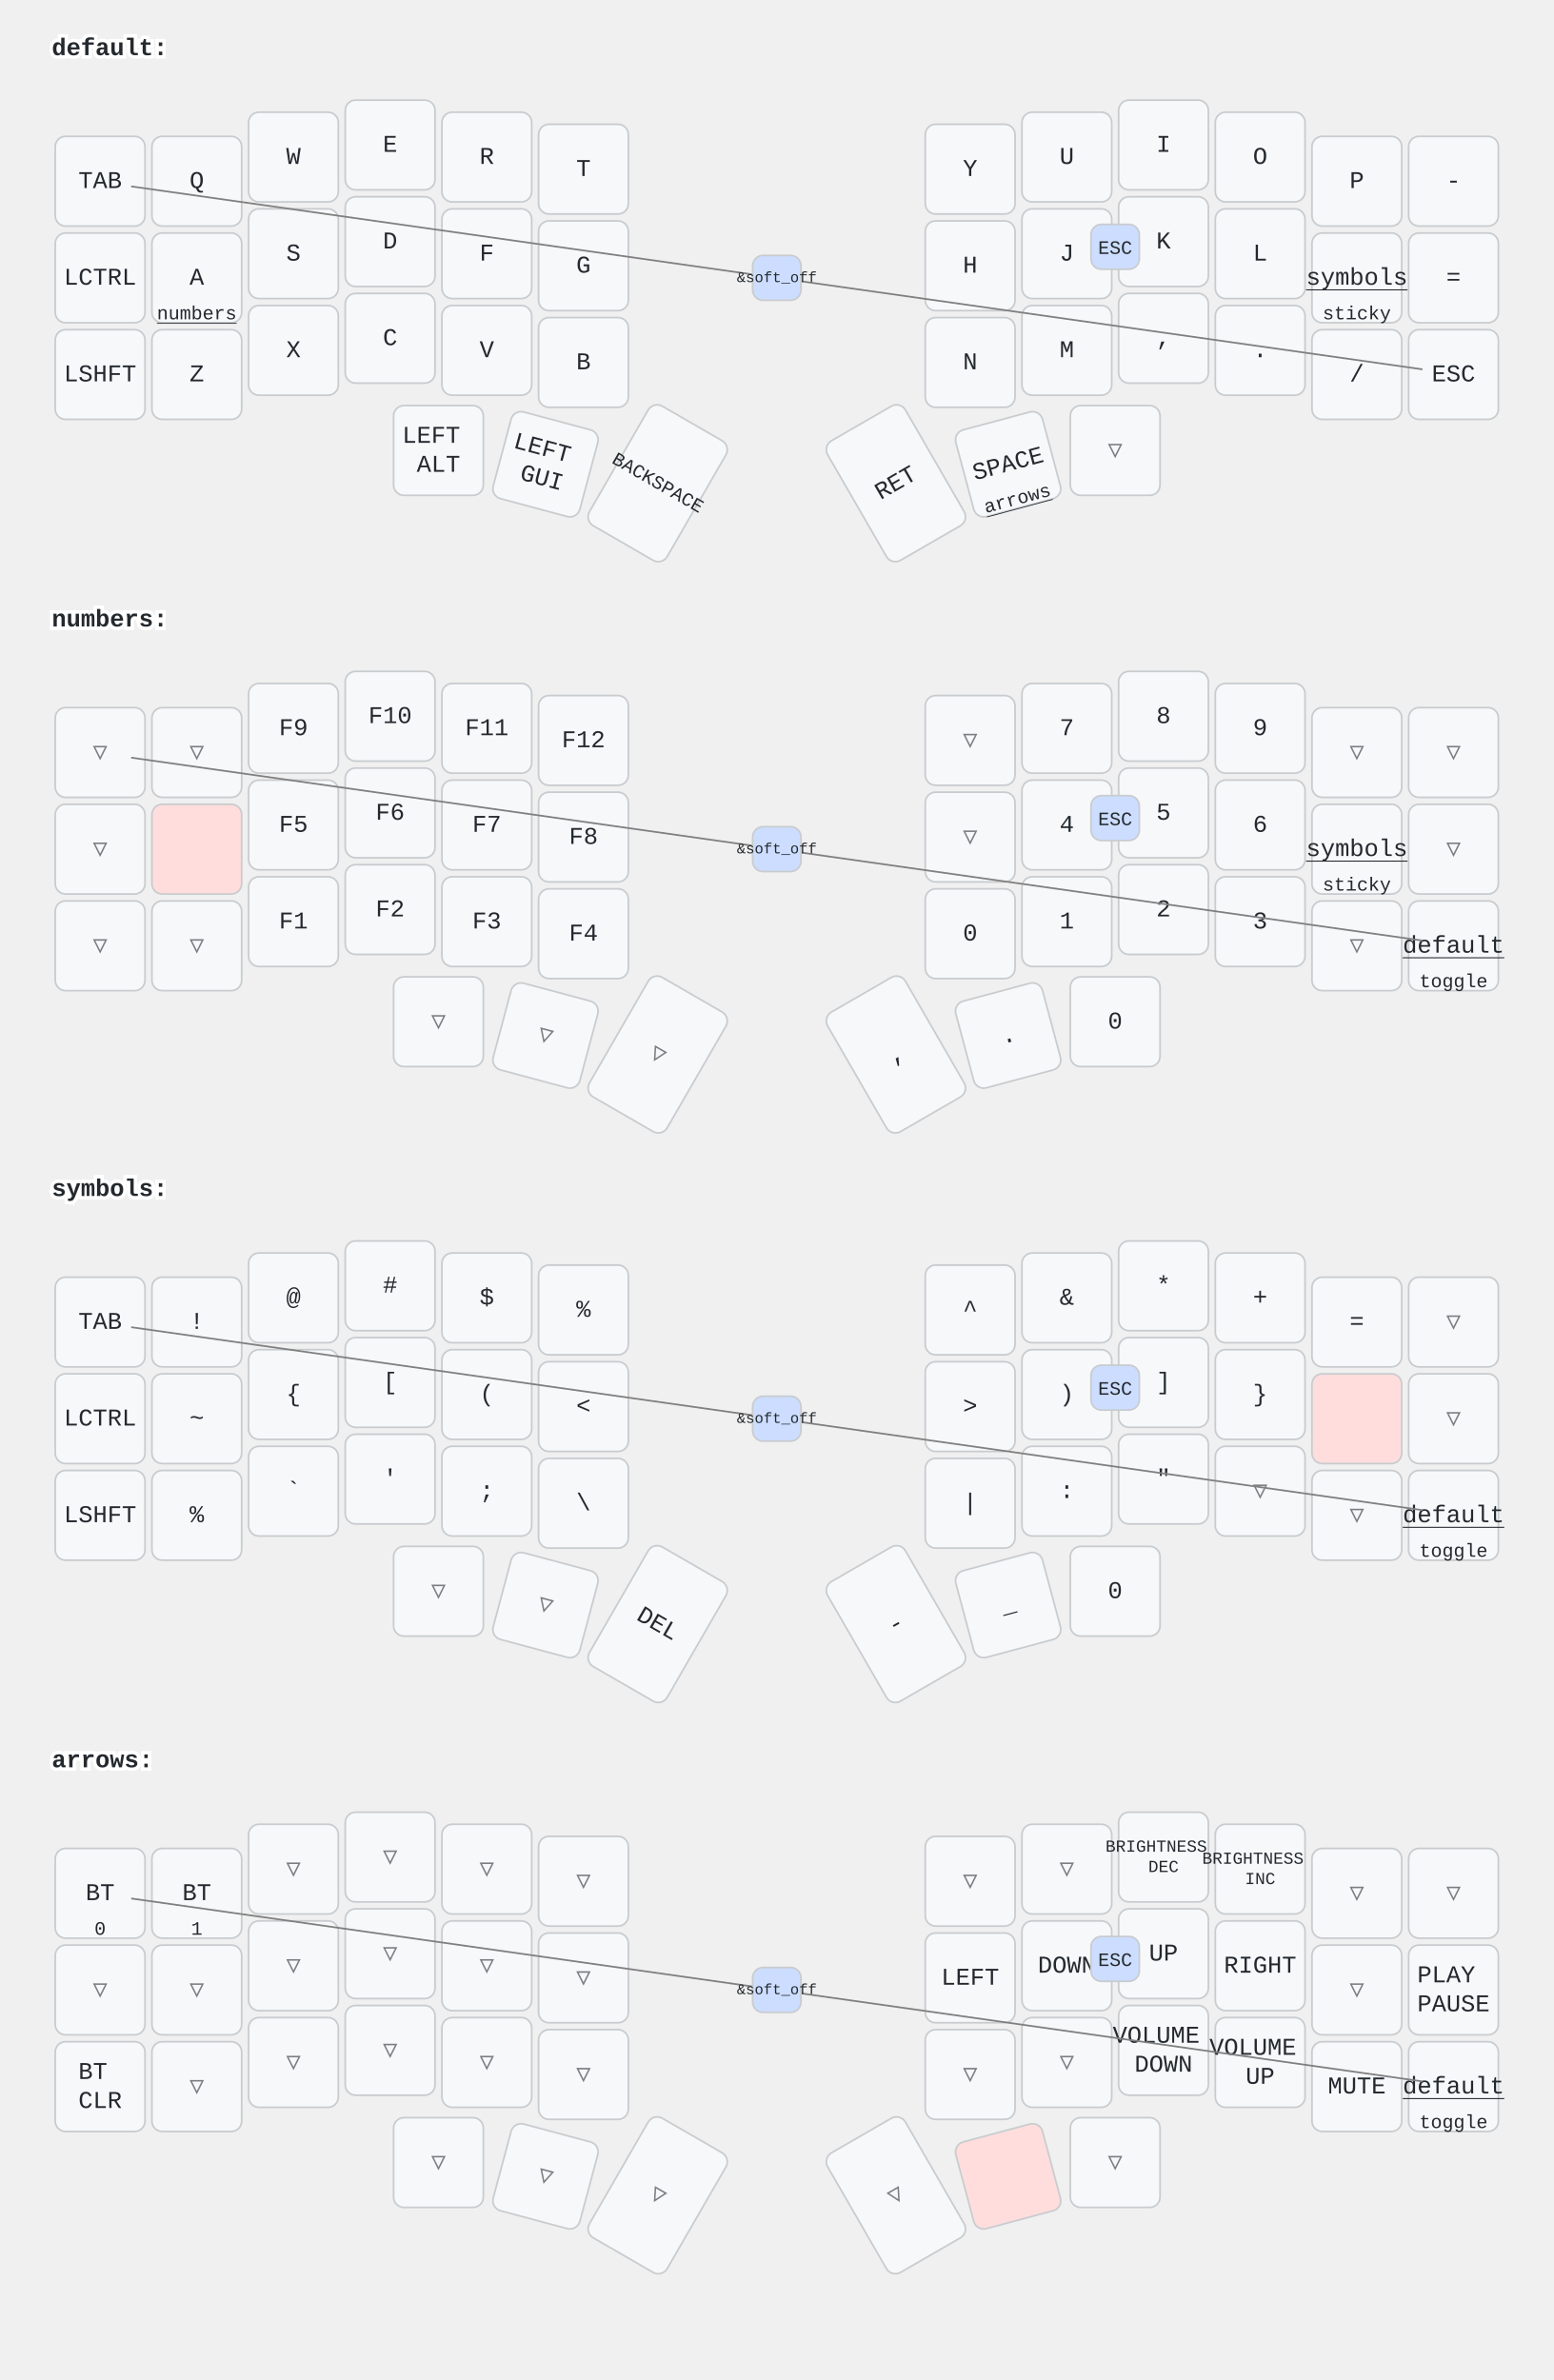
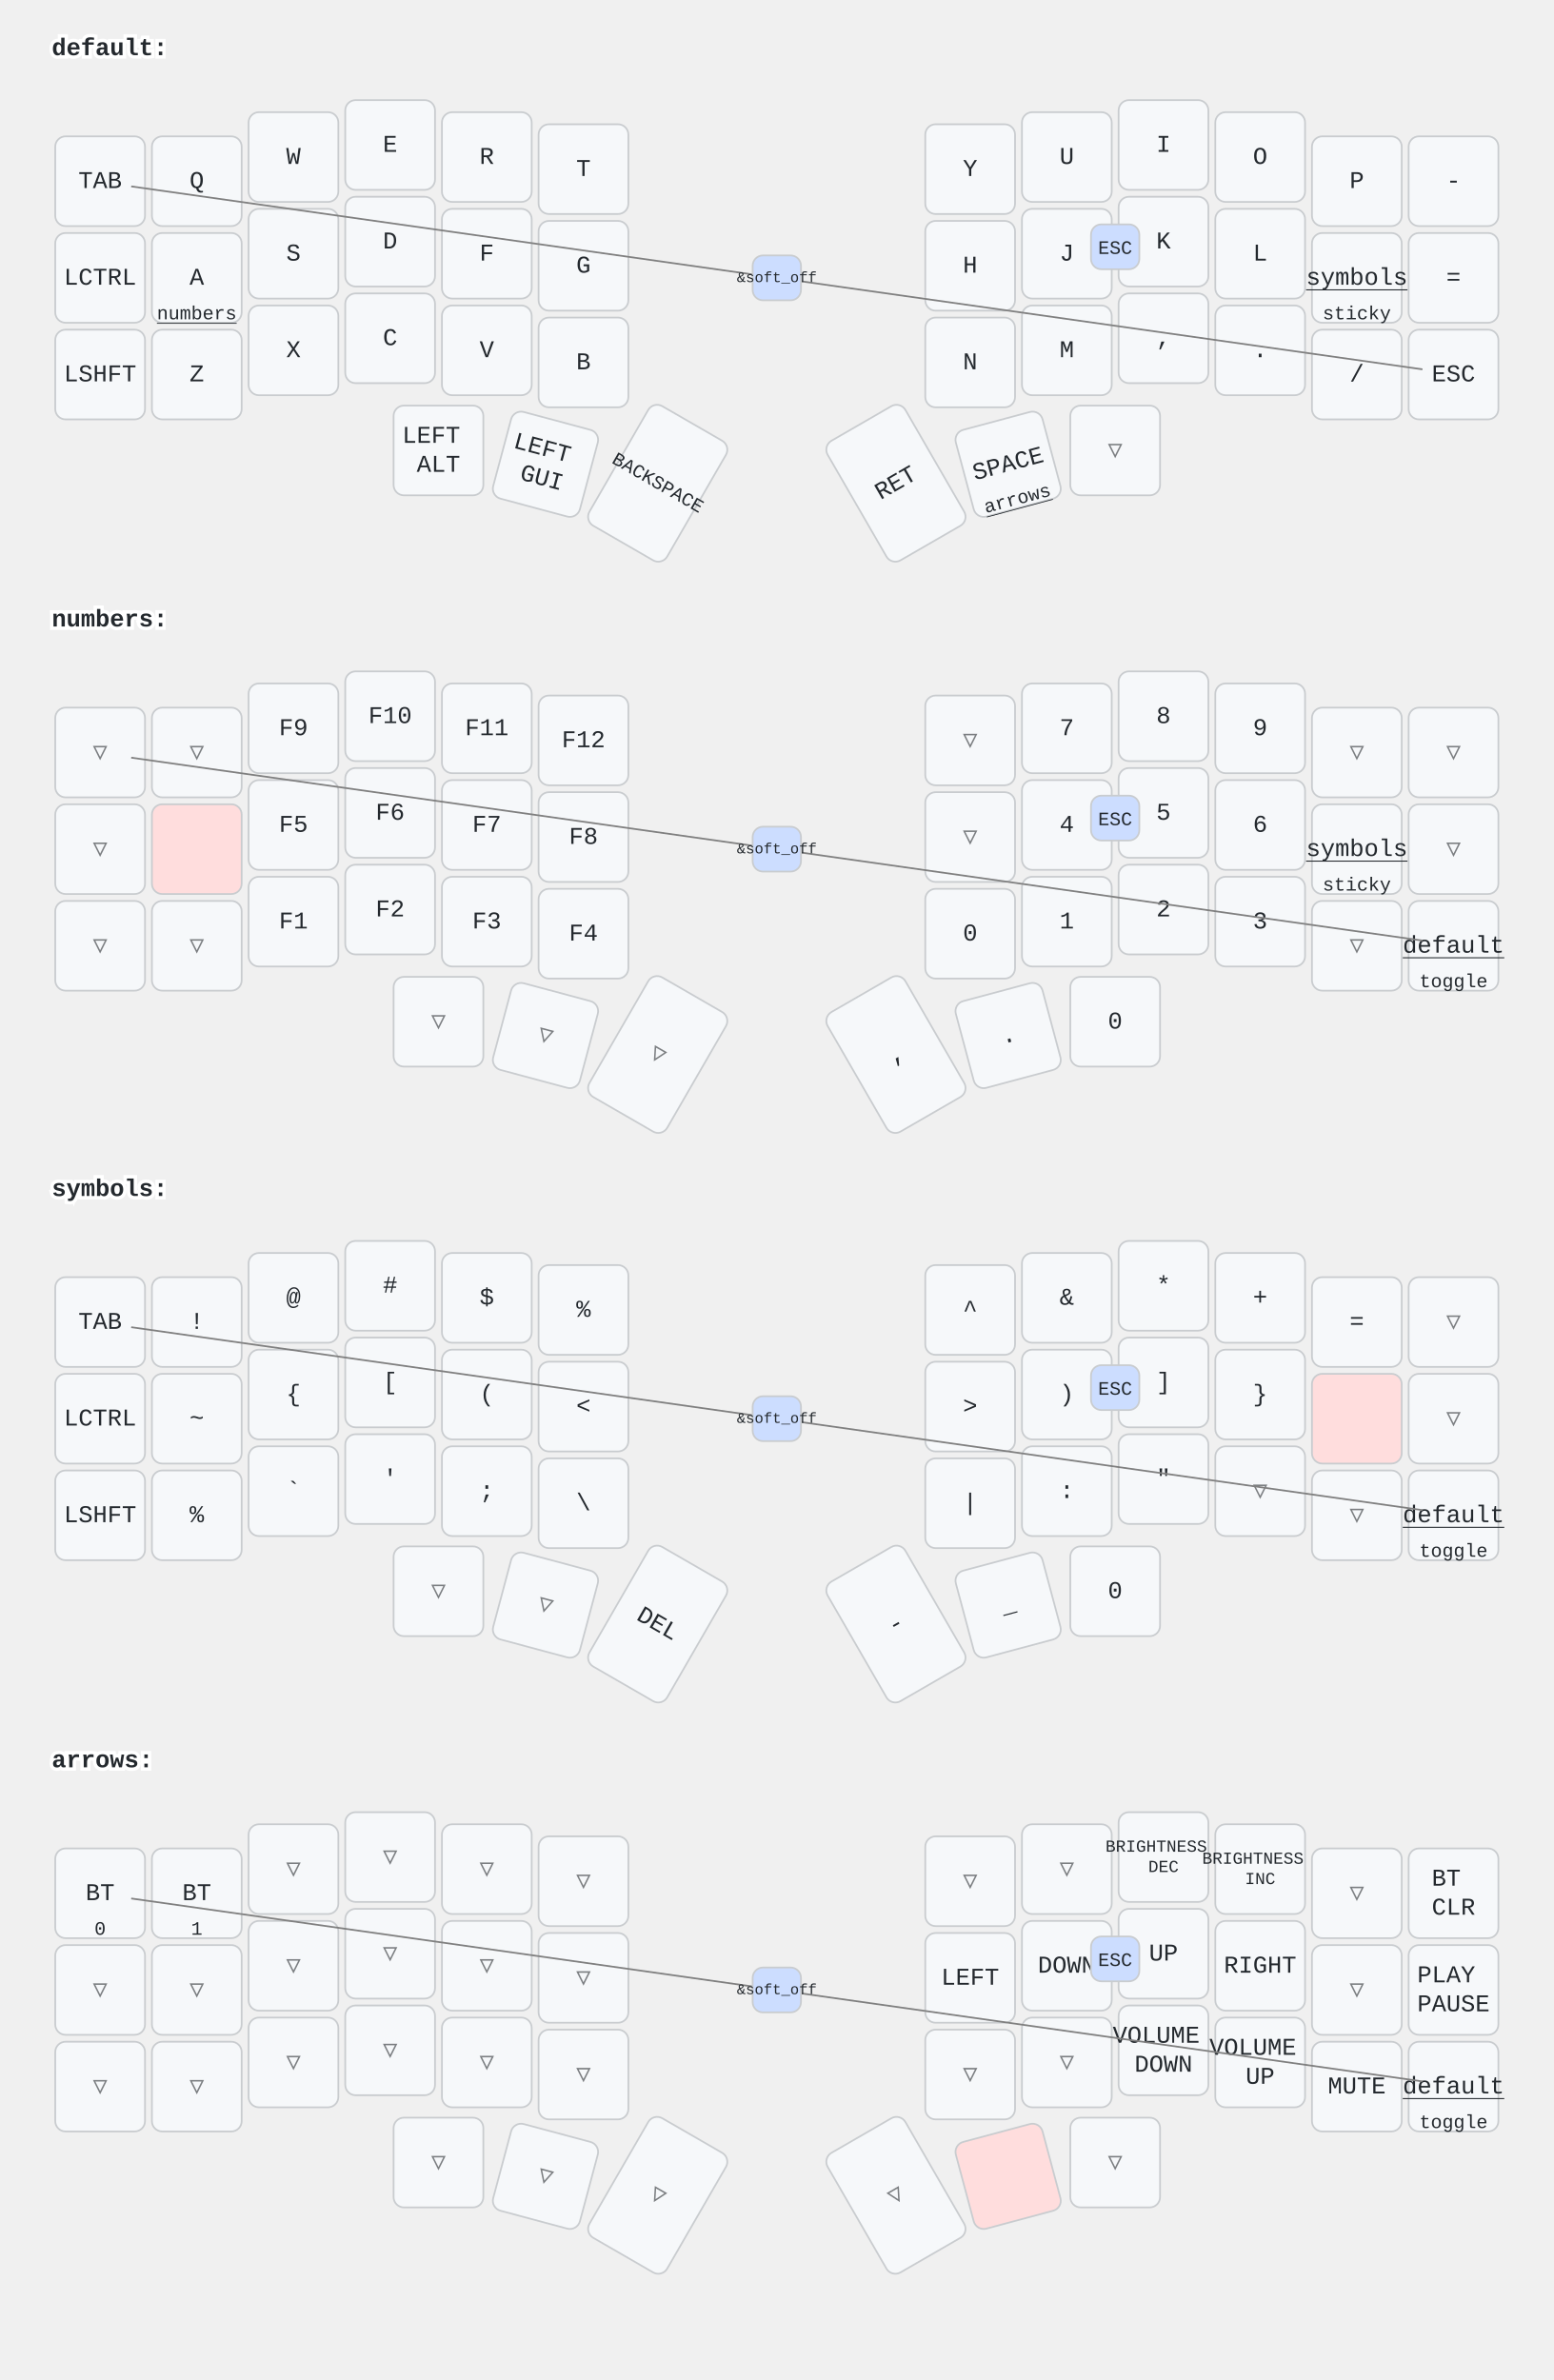
<svg xmlns="http://www.w3.org/2000/svg" width="900" height="1379" viewBox="0 0 900 1379" class="keymap">
  <style>/* inherit to force styles through use tags */
svg path {
    fill: inherit;
}

/* font and background color specifications */
svg.keymap {
    font-family: SFMono-Regular,Consolas,Liberation Mono,Menlo,monospace;
    font-size: 14px;
    font-kerning: normal;
    text-rendering: optimizeLegibility;
    fill: #24292e;
}

/* default key styling */
rect.key {
    fill: #f6f8fa;
}

rect.key, rect.combo {
    stroke: #c9cccf;
    stroke-width: 1;
}

/* default key side styling, only used is draw_key_sides is set */
rect.side {
    filter: brightness(90%);
}

/* color accent for combo boxes */
rect.combo, rect.combo-separate {
    fill: #cdf;
}

/* color accent for held keys */
rect.held, rect.combo.held {
    fill: #fdd;
}

/* color accent for ghost (optional) keys */
rect.ghost, rect.combo.ghost {
    stroke-dasharray: 4, 4;
    stroke-width: 2;
}

text {
    text-anchor: middle;
    dominant-baseline: middle;
}

/* styling for layer labels */
text.label {
    font-weight: bold;
    text-anchor: start;
    stroke: white;
    stroke-width: 4;
    paint-order: stroke;
}

/* styling for optional footer */
text.footer {
    text-anchor: end;
    dominant-baseline: auto;
    stroke: white;
    stroke-width: 4;
    paint-order: stroke;
}

/* styling for combo tap, and key non-tap label text */
text.combo, text.hold, text.shifted, text.left, text.right {
    font-size: 11px;
}

text.hold {
    text-anchor: middle;
    dominant-baseline: auto;
}

text.shifted {
    text-anchor: middle;
    dominant-baseline: hanging;
}

text.left {
    text-anchor: start;
}

text.right {
    text-anchor: end;
}

text.layer-activator {
    text-decoration: underline;
}

/* styling for hold/shifted label text in combo box */
text.combo.hold, text.combo.shifted, text.combo.left, text.combo.right {
    font-size: 8px;
}

/* lighter symbol for transparent keys */
text.trans {
    fill: #7b7e81;
}

/* styling for combo dendrons */
path.combo {
    stroke-width: 1;
    stroke: gray;
    fill: none;
}

/* Start Tabler Icons Cleanup */
/* cannot use height/width with glyphs */
.icon-tabler &gt; path {
    fill: inherit;
    stroke: inherit;
    stroke-width: 2;
}
/* hide tabler's default box */
.icon-tabler &gt; path[stroke="none"][fill="none"] {
    visibility: hidden;
}
/* End Tabler Icons Cleanup */
</style>
  <g transform="translate(30, 0)" class="layer-default">
    <text x="0" y="28" class="label" id="default">default:</text>
    <g transform="translate(0, 56)">
      <g transform="translate(28, 49)" class="key keypos-0">
        <rect rx="6" ry="6" x="-26" y="-26" width="52" height="52" class="key" />
        <text x="0" y="0" class="key tap">TAB</text>
      </g>
      <g transform="translate(84, 49)" class="key keypos-1">
        <rect rx="6" ry="6" x="-26" y="-26" width="52" height="52" class="key" />
        <text x="0" y="0" class="key tap">Q</text>
      </g>
      <g transform="translate(140, 35)" class="key keypos-2">
        <rect rx="6" ry="6" x="-26" y="-26" width="52" height="52" class="key" />
        <text x="0" y="0" class="key tap">W</text>
      </g>
      <g transform="translate(196, 28)" class="key keypos-3">
        <rect rx="6" ry="6" x="-26" y="-26" width="52" height="52" class="key" />
        <text x="0" y="0" class="key tap">E</text>
      </g>
      <g transform="translate(252, 35)" class="key keypos-4">
        <rect rx="6" ry="6" x="-26" y="-26" width="52" height="52" class="key" />
        <text x="0" y="0" class="key tap">R</text>
      </g>
      <g transform="translate(308, 42)" class="key keypos-5">
        <rect rx="6" ry="6" x="-26" y="-26" width="52" height="52" class="key" />
        <text x="0" y="0" class="key tap">T</text>
      </g>
      <g transform="translate(532, 42)" class="key keypos-6">
        <rect rx="6" ry="6" x="-26" y="-26" width="52" height="52" class="key" />
        <text x="0" y="0" class="key tap">Y</text>
      </g>
      <g transform="translate(588, 35)" class="key keypos-7">
        <rect rx="6" ry="6" x="-26" y="-26" width="52" height="52" class="key" />
        <text x="0" y="0" class="key tap">U</text>
      </g>
      <g transform="translate(644, 28)" class="key keypos-8">
        <rect rx="6" ry="6" x="-26" y="-26" width="52" height="52" class="key" />
        <text x="0" y="0" class="key tap">I</text>
      </g>
      <g transform="translate(700, 35)" class="key keypos-9">
        <rect rx="6" ry="6" x="-26" y="-26" width="52" height="52" class="key" />
        <text x="0" y="0" class="key tap">O</text>
      </g>
      <g transform="translate(756, 49)" class="key keypos-10">
        <rect rx="6" ry="6" x="-26" y="-26" width="52" height="52" class="key" />
        <text x="0" y="0" class="key tap">P</text>
      </g>
      <g transform="translate(812, 49)" class="key keypos-11">
        <rect rx="6" ry="6" x="-26" y="-26" width="52" height="52" class="key" />
        <text x="0" y="0" class="key tap">-</text>
      </g>
      <g transform="translate(28, 105)" class="key keypos-12">
        <rect rx="6" ry="6" x="-26" y="-26" width="52" height="52" class="key" />
        <text x="0" y="0" class="key tap">LCTRL</text>
      </g>
      <g transform="translate(84, 105)" class="key keypos-13">
        <rect rx="6" ry="6" x="-26" y="-26" width="52" height="52" class="key" />
        <text x="0" y="0" class="key tap">A</text>
        <a href="#numbers">
          <text x="0" y="24" class="key hold layer-activator">numbers</text>
        </a>
      </g>
      <g transform="translate(140, 91)" class="key keypos-14">
        <rect rx="6" ry="6" x="-26" y="-26" width="52" height="52" class="key" />
        <text x="0" y="0" class="key tap">S</text>
      </g>
      <g transform="translate(196, 84)" class="key keypos-15">
        <rect rx="6" ry="6" x="-26" y="-26" width="52" height="52" class="key" />
        <text x="0" y="0" class="key tap">D</text>
      </g>
      <g transform="translate(252, 91)" class="key keypos-16">
        <rect rx="6" ry="6" x="-26" y="-26" width="52" height="52" class="key" />
        <text x="0" y="0" class="key tap">F</text>
      </g>
      <g transform="translate(308, 98)" class="key keypos-17">
        <rect rx="6" ry="6" x="-26" y="-26" width="52" height="52" class="key" />
        <text x="0" y="0" class="key tap">G</text>
      </g>
      <g transform="translate(532, 98)" class="key keypos-18">
        <rect rx="6" ry="6" x="-26" y="-26" width="52" height="52" class="key" />
        <text x="0" y="0" class="key tap">H</text>
      </g>
      <g transform="translate(588, 91)" class="key keypos-19">
        <rect rx="6" ry="6" x="-26" y="-26" width="52" height="52" class="key" />
        <text x="0" y="0" class="key tap">J</text>
      </g>
      <g transform="translate(644, 84)" class="key keypos-20">
        <rect rx="6" ry="6" x="-26" y="-26" width="52" height="52" class="key" />
        <text x="0" y="0" class="key tap">K</text>
      </g>
      <g transform="translate(700, 91)" class="key keypos-21">
        <rect rx="6" ry="6" x="-26" y="-26" width="52" height="52" class="key" />
        <text x="0" y="0" class="key tap">L</text>
      </g>
      <g transform="translate(756, 105)" class="key keypos-22">
        <rect rx="6" ry="6" x="-26" y="-26" width="52" height="52" class="key" />
        <a href="#symbols">
          <text x="0" y="0" class="key tap layer-activator">symbols</text>
        </a>
        <text x="0" y="24" class="key hold">sticky</text>
      </g>
      <g transform="translate(812, 105)" class="key keypos-23">
        <rect rx="6" ry="6" x="-26" y="-26" width="52" height="52" class="key" />
        <text x="0" y="0" class="key tap">=</text>
      </g>
      <g transform="translate(28, 161)" class="key keypos-24">
        <rect rx="6" ry="6" x="-26" y="-26" width="52" height="52" class="key" />
        <text x="0" y="0" class="key tap">LSHFT</text>
      </g>
      <g transform="translate(84, 161)" class="key keypos-25">
        <rect rx="6" ry="6" x="-26" y="-26" width="52" height="52" class="key" />
        <text x="0" y="0" class="key tap">Z</text>
      </g>
      <g transform="translate(140, 147)" class="key keypos-26">
        <rect rx="6" ry="6" x="-26" y="-26" width="52" height="52" class="key" />
        <text x="0" y="0" class="key tap">X</text>
      </g>
      <g transform="translate(196, 140)" class="key keypos-27">
        <rect rx="6" ry="6" x="-26" y="-26" width="52" height="52" class="key" />
        <text x="0" y="0" class="key tap">C</text>
      </g>
      <g transform="translate(252, 147)" class="key keypos-28">
        <rect rx="6" ry="6" x="-26" y="-26" width="52" height="52" class="key" />
        <text x="0" y="0" class="key tap">V</text>
      </g>
      <g transform="translate(308, 154)" class="key keypos-29">
        <rect rx="6" ry="6" x="-26" y="-26" width="52" height="52" class="key" />
        <text x="0" y="0" class="key tap">B</text>
      </g>
      <g transform="translate(532, 154)" class="key keypos-30">
        <rect rx="6" ry="6" x="-26" y="-26" width="52" height="52" class="key" />
        <text x="0" y="0" class="key tap">N</text>
      </g>
      <g transform="translate(588, 147)" class="key keypos-31">
        <rect rx="6" ry="6" x="-26" y="-26" width="52" height="52" class="key" />
        <text x="0" y="0" class="key tap">M</text>
      </g>
      <g transform="translate(644, 140)" class="key keypos-32">
        <rect rx="6" ry="6" x="-26" y="-26" width="52" height="52" class="key" />
        <text x="0" y="0" class="key tap">,</text>
      </g>
      <g transform="translate(700, 147)" class="key keypos-33">
        <rect rx="6" ry="6" x="-26" y="-26" width="52" height="52" class="key" />
        <text x="0" y="0" class="key tap">.</text>
      </g>
      <g transform="translate(756, 161)" class="key keypos-34">
        <rect rx="6" ry="6" x="-26" y="-26" width="52" height="52" class="key" />
        <text x="0" y="0" class="key tap">/</text>
      </g>
      <g transform="translate(812, 161)" class="key keypos-35">
        <rect rx="6" ry="6" x="-26" y="-26" width="52" height="52" class="key" />
        <text x="0" y="0" class="key tap">ESC</text>
      </g>
      <g transform="translate(224, 205)" class="key keypos-36">
        <rect rx="6" ry="6" x="-26" y="-26" width="52" height="52" class="key" />
        <text x="0" y="0" class="key tap">
          <tspan x="0" dy="-0.6em">LEFT</tspan>
          <tspan x="0" dy="1.2em">ALT</tspan>
        </text>
      </g>
      <g transform="translate(286, 213) rotate(15.0)" class="key keypos-37">
        <rect rx="6" ry="6" x="-26" y="-26" width="52" height="52" class="key" />
        <text x="0" y="0" class="key tap">
          <tspan x="0" dy="-0.6em">LEFT</tspan>
          <tspan x="0" dy="1.2em">GUI</tspan>
        </text>
      </g>
      <g transform="translate(351, 224) rotate(30.0)" class="key keypos-38">
        <rect rx="6" ry="6" x="-26" y="-40" width="52" height="80" class="key" />
        <text x="0" y="0" class="key tap">
          <tspan style="font-size: 78%">BACKSPACE</tspan>
        </text>
      </g>
      <g transform="translate(489, 224) rotate(-30.0)" class="key keypos-39">
        <rect rx="6" ry="6" x="-26" y="-40" width="52" height="80" class="key" />
        <text x="0" y="0" class="key tap">RET</text>
      </g>
      <g transform="translate(554, 213) rotate(-15.0)" class="key keypos-40">
        <rect rx="6" ry="6" x="-26" y="-26" width="52" height="52" class="key" />
        <text x="0" y="0" class="key tap">SPACE</text>
        <a href="#arrows">
          <text x="0" y="24" class="key hold layer-activator">arrows</text>
        </a>
      </g>
      <g transform="translate(616, 205)" class="key trans keypos-41">
        <rect rx="6" ry="6" x="-26" y="-26" width="52" height="52" class="key trans" />
        <text x="0" y="0" class="key trans tap">▽</text>
      </g>
      <g class="combo combopos-0">
        <rect rx="6" ry="6" x="602" y="74" width="28" height="26" class="combo" />
        <text x="616" y="88" class="combo tap">ESC</text>
      </g>
      <g class="combo combopos-1">
        <path d="M420,105 l-374,-53" class="combo" />
        <path d="M420,105 l374,53" class="combo" />
        <rect rx="6" ry="6" x="406" y="92" width="28" height="26" class="combo" />
        <text x="420" y="105" class="combo tap">
          <tspan style="font-size: 78%">&amp;soft_off</tspan>
        </text>
      </g>
    </g>
  </g>
  <g transform="translate(30, 331)" class="layer-numbers">
    <text x="0" y="28" class="label" id="numbers">numbers:</text>
    <g transform="translate(0, 56)">
      <g transform="translate(28, 49)" class="key trans keypos-0">
        <rect rx="6" ry="6" x="-26" y="-26" width="52" height="52" class="key trans" />
        <text x="0" y="0" class="key trans tap">▽</text>
      </g>
      <g transform="translate(84, 49)" class="key trans keypos-1">
        <rect rx="6" ry="6" x="-26" y="-26" width="52" height="52" class="key trans" />
        <text x="0" y="0" class="key trans tap">▽</text>
      </g>
      <g transform="translate(140, 35)" class="key keypos-2">
        <rect rx="6" ry="6" x="-26" y="-26" width="52" height="52" class="key" />
        <text x="0" y="0" class="key tap">F9</text>
      </g>
      <g transform="translate(196, 28)" class="key keypos-3">
        <rect rx="6" ry="6" x="-26" y="-26" width="52" height="52" class="key" />
        <text x="0" y="0" class="key tap">F10</text>
      </g>
      <g transform="translate(252, 35)" class="key keypos-4">
        <rect rx="6" ry="6" x="-26" y="-26" width="52" height="52" class="key" />
        <text x="0" y="0" class="key tap">F11</text>
      </g>
      <g transform="translate(308, 42)" class="key keypos-5">
        <rect rx="6" ry="6" x="-26" y="-26" width="52" height="52" class="key" />
        <text x="0" y="0" class="key tap">F12</text>
      </g>
      <g transform="translate(532, 42)" class="key trans keypos-6">
        <rect rx="6" ry="6" x="-26" y="-26" width="52" height="52" class="key trans" />
        <text x="0" y="0" class="key trans tap">▽</text>
      </g>
      <g transform="translate(588, 35)" class="key keypos-7">
        <rect rx="6" ry="6" x="-26" y="-26" width="52" height="52" class="key" />
        <text x="0" y="0" class="key tap">7</text>
      </g>
      <g transform="translate(644, 28)" class="key keypos-8">
        <rect rx="6" ry="6" x="-26" y="-26" width="52" height="52" class="key" />
        <text x="0" y="0" class="key tap">8</text>
      </g>
      <g transform="translate(700, 35)" class="key keypos-9">
        <rect rx="6" ry="6" x="-26" y="-26" width="52" height="52" class="key" />
        <text x="0" y="0" class="key tap">9</text>
      </g>
      <g transform="translate(756, 49)" class="key trans keypos-10">
        <rect rx="6" ry="6" x="-26" y="-26" width="52" height="52" class="key trans" />
        <text x="0" y="0" class="key trans tap">▽</text>
      </g>
      <g transform="translate(812, 49)" class="key trans keypos-11">
        <rect rx="6" ry="6" x="-26" y="-26" width="52" height="52" class="key trans" />
        <text x="0" y="0" class="key trans tap">▽</text>
      </g>
      <g transform="translate(28, 105)" class="key trans keypos-12">
        <rect rx="6" ry="6" x="-26" y="-26" width="52" height="52" class="key trans" />
        <text x="0" y="0" class="key trans tap">▽</text>
      </g>
      <g transform="translate(84, 105)" class="key held keypos-13">
        <rect rx="6" ry="6" x="-26" y="-26" width="52" height="52" class="key held" />
      </g>
      <g transform="translate(140, 91)" class="key keypos-14">
        <rect rx="6" ry="6" x="-26" y="-26" width="52" height="52" class="key" />
        <text x="0" y="0" class="key tap">F5</text>
      </g>
      <g transform="translate(196, 84)" class="key keypos-15">
        <rect rx="6" ry="6" x="-26" y="-26" width="52" height="52" class="key" />
        <text x="0" y="0" class="key tap">F6</text>
      </g>
      <g transform="translate(252, 91)" class="key keypos-16">
        <rect rx="6" ry="6" x="-26" y="-26" width="52" height="52" class="key" />
        <text x="0" y="0" class="key tap">F7</text>
      </g>
      <g transform="translate(308, 98)" class="key keypos-17">
        <rect rx="6" ry="6" x="-26" y="-26" width="52" height="52" class="key" />
        <text x="0" y="0" class="key tap">F8</text>
      </g>
      <g transform="translate(532, 98)" class="key trans keypos-18">
        <rect rx="6" ry="6" x="-26" y="-26" width="52" height="52" class="key trans" />
        <text x="0" y="0" class="key trans tap">▽</text>
      </g>
      <g transform="translate(588, 91)" class="key keypos-19">
        <rect rx="6" ry="6" x="-26" y="-26" width="52" height="52" class="key" />
        <text x="0" y="0" class="key tap">4</text>
      </g>
      <g transform="translate(644, 84)" class="key keypos-20">
        <rect rx="6" ry="6" x="-26" y="-26" width="52" height="52" class="key" />
        <text x="0" y="0" class="key tap">5</text>
      </g>
      <g transform="translate(700, 91)" class="key keypos-21">
        <rect rx="6" ry="6" x="-26" y="-26" width="52" height="52" class="key" />
        <text x="0" y="0" class="key tap">6</text>
      </g>
      <g transform="translate(756, 105)" class="key keypos-22">
        <rect rx="6" ry="6" x="-26" y="-26" width="52" height="52" class="key" />
        <a href="#symbols">
          <text x="0" y="0" class="key tap layer-activator">symbols</text>
        </a>
        <text x="0" y="24" class="key hold">sticky</text>
      </g>
      <g transform="translate(812, 105)" class="key trans keypos-23">
        <rect rx="6" ry="6" x="-26" y="-26" width="52" height="52" class="key trans" />
        <text x="0" y="0" class="key trans tap">▽</text>
      </g>
      <g transform="translate(28, 161)" class="key trans keypos-24">
        <rect rx="6" ry="6" x="-26" y="-26" width="52" height="52" class="key trans" />
        <text x="0" y="0" class="key trans tap">▽</text>
      </g>
      <g transform="translate(84, 161)" class="key trans keypos-25">
        <rect rx="6" ry="6" x="-26" y="-26" width="52" height="52" class="key trans" />
        <text x="0" y="0" class="key trans tap">▽</text>
      </g>
      <g transform="translate(140, 147)" class="key keypos-26">
        <rect rx="6" ry="6" x="-26" y="-26" width="52" height="52" class="key" />
        <text x="0" y="0" class="key tap">F1</text>
      </g>
      <g transform="translate(196, 140)" class="key keypos-27">
        <rect rx="6" ry="6" x="-26" y="-26" width="52" height="52" class="key" />
        <text x="0" y="0" class="key tap">F2</text>
      </g>
      <g transform="translate(252, 147)" class="key keypos-28">
        <rect rx="6" ry="6" x="-26" y="-26" width="52" height="52" class="key" />
        <text x="0" y="0" class="key tap">F3</text>
      </g>
      <g transform="translate(308, 154)" class="key keypos-29">
        <rect rx="6" ry="6" x="-26" y="-26" width="52" height="52" class="key" />
        <text x="0" y="0" class="key tap">F4</text>
      </g>
      <g transform="translate(532, 154)" class="key keypos-30">
        <rect rx="6" ry="6" x="-26" y="-26" width="52" height="52" class="key" />
        <text x="0" y="0" class="key tap">0</text>
      </g>
      <g transform="translate(588, 147)" class="key keypos-31">
        <rect rx="6" ry="6" x="-26" y="-26" width="52" height="52" class="key" />
        <text x="0" y="0" class="key tap">1</text>
      </g>
      <g transform="translate(644, 140)" class="key keypos-32">
        <rect rx="6" ry="6" x="-26" y="-26" width="52" height="52" class="key" />
        <text x="0" y="0" class="key tap">2</text>
      </g>
      <g transform="translate(700, 147)" class="key keypos-33">
        <rect rx="6" ry="6" x="-26" y="-26" width="52" height="52" class="key" />
        <text x="0" y="0" class="key tap">3</text>
      </g>
      <g transform="translate(756, 161)" class="key trans keypos-34">
        <rect rx="6" ry="6" x="-26" y="-26" width="52" height="52" class="key trans" />
        <text x="0" y="0" class="key trans tap">▽</text>
      </g>
      <g transform="translate(812, 161)" class="key keypos-35">
        <rect rx="6" ry="6" x="-26" y="-26" width="52" height="52" class="key" />
        <a href="#default">
          <text x="0" y="0" class="key tap layer-activator">default</text>
        </a>
        <text x="0" y="24" class="key hold">toggle</text>
      </g>
      <g transform="translate(224, 205)" class="key trans keypos-36">
        <rect rx="6" ry="6" x="-26" y="-26" width="52" height="52" class="key trans" />
        <text x="0" y="0" class="key trans tap">▽</text>
      </g>
      <g transform="translate(286, 213) rotate(15.0)" class="key trans keypos-37">
        <rect rx="6" ry="6" x="-26" y="-26" width="52" height="52" class="key trans" />
        <text x="0" y="0" class="key trans tap">▽</text>
      </g>
      <g transform="translate(351, 224) rotate(30.0)" class="key trans keypos-38">
        <rect rx="6" ry="6" x="-26" y="-40" width="52" height="80" class="key trans" />
        <text x="0" y="0" class="key trans tap">▽</text>
      </g>
      <g transform="translate(489, 224) rotate(-30.0)" class="key keypos-39">
        <rect rx="6" ry="6" x="-26" y="-40" width="52" height="80" class="key" />
        <text x="0" y="0" class="key tap">,</text>
      </g>
      <g transform="translate(554, 213) rotate(-15.0)" class="key keypos-40">
        <rect rx="6" ry="6" x="-26" y="-26" width="52" height="52" class="key" />
        <text x="0" y="0" class="key tap">.</text>
      </g>
      <g transform="translate(616, 205)" class="key keypos-41">
        <rect rx="6" ry="6" x="-26" y="-26" width="52" height="52" class="key" />
        <text x="0" y="0" class="key tap">0</text>
      </g>
      <g class="combo combopos-0">
        <rect rx="6" ry="6" x="602" y="74" width="28" height="26" class="combo" />
        <text x="616" y="88" class="combo tap">ESC</text>
      </g>
      <g class="combo combopos-1">
        <path d="M420,105 l-374,-53" class="combo" />
        <path d="M420,105 l374,53" class="combo" />
        <rect rx="6" ry="6" x="406" y="92" width="28" height="26" class="combo" />
        <text x="420" y="105" class="combo tap">
          <tspan style="font-size: 78%">&amp;soft_off</tspan>
        </text>
      </g>
    </g>
  </g>
  <g transform="translate(30, 661)" class="layer-symbols">
    <text x="0" y="28" class="label" id="symbols">symbols:</text>
    <g transform="translate(0, 56)">
      <g transform="translate(28, 49)" class="key keypos-0">
        <rect rx="6" ry="6" x="-26" y="-26" width="52" height="52" class="key" />
        <text x="0" y="0" class="key tap">TAB</text>
      </g>
      <g transform="translate(84, 49)" class="key keypos-1">
        <rect rx="6" ry="6" x="-26" y="-26" width="52" height="52" class="key" />
        <text x="0" y="0" class="key tap">!</text>
      </g>
      <g transform="translate(140, 35)" class="key keypos-2">
        <rect rx="6" ry="6" x="-26" y="-26" width="52" height="52" class="key" />
        <text x="0" y="0" class="key tap">@</text>
      </g>
      <g transform="translate(196, 28)" class="key keypos-3">
        <rect rx="6" ry="6" x="-26" y="-26" width="52" height="52" class="key" />
        <text x="0" y="0" class="key tap">#</text>
      </g>
      <g transform="translate(252, 35)" class="key keypos-4">
        <rect rx="6" ry="6" x="-26" y="-26" width="52" height="52" class="key" />
        <text x="0" y="0" class="key tap">$</text>
      </g>
      <g transform="translate(308, 42)" class="key keypos-5">
        <rect rx="6" ry="6" x="-26" y="-26" width="52" height="52" class="key" />
        <text x="0" y="0" class="key tap">%</text>
      </g>
      <g transform="translate(532, 42)" class="key keypos-6">
        <rect rx="6" ry="6" x="-26" y="-26" width="52" height="52" class="key" />
        <text x="0" y="0" class="key tap">^</text>
      </g>
      <g transform="translate(588, 35)" class="key keypos-7">
        <rect rx="6" ry="6" x="-26" y="-26" width="52" height="52" class="key" />
        <text x="0" y="0" class="key tap">&amp;</text>
      </g>
      <g transform="translate(644, 28)" class="key keypos-8">
        <rect rx="6" ry="6" x="-26" y="-26" width="52" height="52" class="key" />
        <text x="0" y="0" class="key tap">*</text>
      </g>
      <g transform="translate(700, 35)" class="key keypos-9">
        <rect rx="6" ry="6" x="-26" y="-26" width="52" height="52" class="key" />
        <text x="0" y="0" class="key tap">+</text>
      </g>
      <g transform="translate(756, 49)" class="key keypos-10">
        <rect rx="6" ry="6" x="-26" y="-26" width="52" height="52" class="key" />
        <text x="0" y="0" class="key tap">=</text>
      </g>
      <g transform="translate(812, 49)" class="key trans keypos-11">
        <rect rx="6" ry="6" x="-26" y="-26" width="52" height="52" class="key trans" />
        <text x="0" y="0" class="key trans tap">▽</text>
      </g>
      <g transform="translate(28, 105)" class="key keypos-12">
        <rect rx="6" ry="6" x="-26" y="-26" width="52" height="52" class="key" />
        <text x="0" y="0" class="key tap">LCTRL</text>
      </g>
      <g transform="translate(84, 105)" class="key keypos-13">
        <rect rx="6" ry="6" x="-26" y="-26" width="52" height="52" class="key" />
        <text x="0" y="0" class="key tap">~</text>
      </g>
      <g transform="translate(140, 91)" class="key keypos-14">
        <rect rx="6" ry="6" x="-26" y="-26" width="52" height="52" class="key" />
        <text x="0" y="0" class="key tap">{</text>
      </g>
      <g transform="translate(196, 84)" class="key keypos-15">
        <rect rx="6" ry="6" x="-26" y="-26" width="52" height="52" class="key" />
        <text x="0" y="0" class="key tap">[</text>
      </g>
      <g transform="translate(252, 91)" class="key keypos-16">
        <rect rx="6" ry="6" x="-26" y="-26" width="52" height="52" class="key" />
        <text x="0" y="0" class="key tap">(</text>
      </g>
      <g transform="translate(308, 98)" class="key keypos-17">
        <rect rx="6" ry="6" x="-26" y="-26" width="52" height="52" class="key" />
        <text x="0" y="0" class="key tap">&lt;</text>
      </g>
      <g transform="translate(532, 98)" class="key keypos-18">
        <rect rx="6" ry="6" x="-26" y="-26" width="52" height="52" class="key" />
        <text x="0" y="0" class="key tap">&gt;</text>
      </g>
      <g transform="translate(588, 91)" class="key keypos-19">
        <rect rx="6" ry="6" x="-26" y="-26" width="52" height="52" class="key" />
        <text x="0" y="0" class="key tap">)</text>
      </g>
      <g transform="translate(644, 84)" class="key keypos-20">
        <rect rx="6" ry="6" x="-26" y="-26" width="52" height="52" class="key" />
        <text x="0" y="0" class="key tap">]</text>
      </g>
      <g transform="translate(700, 91)" class="key keypos-21">
        <rect rx="6" ry="6" x="-26" y="-26" width="52" height="52" class="key" />
        <text x="0" y="0" class="key tap">}</text>
      </g>
      <g transform="translate(756, 105)" class="key held keypos-22">
        <rect rx="6" ry="6" x="-26" y="-26" width="52" height="52" class="key held" />
      </g>
      <g transform="translate(812, 105)" class="key trans keypos-23">
        <rect rx="6" ry="6" x="-26" y="-26" width="52" height="52" class="key trans" />
        <text x="0" y="0" class="key trans tap">▽</text>
      </g>
      <g transform="translate(28, 161)" class="key keypos-24">
        <rect rx="6" ry="6" x="-26" y="-26" width="52" height="52" class="key" />
        <text x="0" y="0" class="key tap">LSHFT</text>
      </g>
      <g transform="translate(84, 161)" class="key keypos-25">
        <rect rx="6" ry="6" x="-26" y="-26" width="52" height="52" class="key" />
        <text x="0" y="0" class="key tap">%</text>
      </g>
      <g transform="translate(140, 147)" class="key keypos-26">
        <rect rx="6" ry="6" x="-26" y="-26" width="52" height="52" class="key" />
        <text x="0" y="0" class="key tap">`</text>
      </g>
      <g transform="translate(196, 140)" class="key keypos-27">
        <rect rx="6" ry="6" x="-26" y="-26" width="52" height="52" class="key" />
        <text x="0" y="0" class="key tap">'</text>
      </g>
      <g transform="translate(252, 147)" class="key keypos-28">
        <rect rx="6" ry="6" x="-26" y="-26" width="52" height="52" class="key" />
        <text x="0" y="0" class="key tap">;</text>
      </g>
      <g transform="translate(308, 154)" class="key keypos-29">
        <rect rx="6" ry="6" x="-26" y="-26" width="52" height="52" class="key" />
        <text x="0" y="0" class="key tap">\</text>
      </g>
      <g transform="translate(532, 154)" class="key keypos-30">
        <rect rx="6" ry="6" x="-26" y="-26" width="52" height="52" class="key" />
        <text x="0" y="0" class="key tap">|</text>
      </g>
      <g transform="translate(588, 147)" class="key keypos-31">
        <rect rx="6" ry="6" x="-26" y="-26" width="52" height="52" class="key" />
        <text x="0" y="0" class="key tap">:</text>
      </g>
      <g transform="translate(644, 140)" class="key keypos-32">
        <rect rx="6" ry="6" x="-26" y="-26" width="52" height="52" class="key" />
        <text x="0" y="0" class="key tap">"</text>
      </g>
      <g transform="translate(700, 147)" class="key trans keypos-33">
        <rect rx="6" ry="6" x="-26" y="-26" width="52" height="52" class="key trans" />
        <text x="0" y="0" class="key trans tap">▽</text>
      </g>
      <g transform="translate(756, 161)" class="key trans keypos-34">
        <rect rx="6" ry="6" x="-26" y="-26" width="52" height="52" class="key trans" />
        <text x="0" y="0" class="key trans tap">▽</text>
      </g>
      <g transform="translate(812, 161)" class="key keypos-35">
        <rect rx="6" ry="6" x="-26" y="-26" width="52" height="52" class="key" />
        <a href="#default">
          <text x="0" y="0" class="key tap layer-activator">default</text>
        </a>
        <text x="0" y="24" class="key hold">toggle</text>
      </g>
      <g transform="translate(224, 205)" class="key trans keypos-36">
        <rect rx="6" ry="6" x="-26" y="-26" width="52" height="52" class="key trans" />
        <text x="0" y="0" class="key trans tap">▽</text>
      </g>
      <g transform="translate(286, 213) rotate(15.0)" class="key trans keypos-37">
        <rect rx="6" ry="6" x="-26" y="-26" width="52" height="52" class="key trans" />
        <text x="0" y="0" class="key trans tap">▽</text>
      </g>
      <g transform="translate(351, 224) rotate(30.0)" class="key keypos-38">
        <rect rx="6" ry="6" x="-26" y="-40" width="52" height="80" class="key" />
        <text x="0" y="0" class="key tap">DEL</text>
      </g>
      <g transform="translate(489, 224) rotate(-30.0)" class="key keypos-39">
        <rect rx="6" ry="6" x="-26" y="-40" width="52" height="80" class="key" />
        <text x="0" y="0" class="key tap">-</text>
      </g>
      <g transform="translate(554, 213) rotate(-15.0)" class="key keypos-40">
        <rect rx="6" ry="6" x="-26" y="-26" width="52" height="52" class="key" />
        <text x="0" y="0" class="key tap">_</text>
      </g>
      <g transform="translate(616, 205)" class="key keypos-41">
        <rect rx="6" ry="6" x="-26" y="-26" width="52" height="52" class="key" />
        <text x="0" y="0" class="key tap">0</text>
      </g>
      <g class="combo combopos-0">
        <rect rx="6" ry="6" x="602" y="74" width="28" height="26" class="combo" />
        <text x="616" y="88" class="combo tap">ESC</text>
      </g>
      <g class="combo combopos-1">
        <path d="M420,105 l-374,-53" class="combo" />
        <path d="M420,105 l374,53" class="combo" />
        <rect rx="6" ry="6" x="406" y="92" width="28" height="26" class="combo" />
        <text x="420" y="105" class="combo tap">
          <tspan style="font-size: 78%">&amp;soft_off</tspan>
        </text>
      </g>
    </g>
  </g>
  <g transform="translate(30, 992)" class="layer-arrows">
    <text x="0" y="28" class="label" id="arrows">arrows:</text>
    <g transform="translate(0, 56)">
      <g transform="translate(28, 49)" class="key keypos-0">
        <rect rx="6" ry="6" x="-26" y="-26" width="52" height="52" class="key" />
        <text x="0" y="0" class="key tap">BT</text>
        <text x="0" y="24" class="key hold">0</text>
      </g>
      <g transform="translate(84, 49)" class="key keypos-1">
        <rect rx="6" ry="6" x="-26" y="-26" width="52" height="52" class="key" />
        <text x="0" y="0" class="key tap">BT</text>
        <text x="0" y="24" class="key hold">1</text>
      </g>
      <g transform="translate(140, 35)" class="key trans keypos-2">
        <rect rx="6" ry="6" x="-26" y="-26" width="52" height="52" class="key trans" />
        <text x="0" y="0" class="key trans tap">▽</text>
      </g>
      <g transform="translate(196, 28)" class="key trans keypos-3">
        <rect rx="6" ry="6" x="-26" y="-26" width="52" height="52" class="key trans" />
        <text x="0" y="0" class="key trans tap">▽</text>
      </g>
      <g transform="translate(252, 35)" class="key trans keypos-4">
        <rect rx="6" ry="6" x="-26" y="-26" width="52" height="52" class="key trans" />
        <text x="0" y="0" class="key trans tap">▽</text>
      </g>
      <g transform="translate(308, 42)" class="key trans keypos-5">
        <rect rx="6" ry="6" x="-26" y="-26" width="52" height="52" class="key trans" />
        <text x="0" y="0" class="key trans tap">▽</text>
      </g>
      <g transform="translate(532, 42)" class="key trans keypos-6">
        <rect rx="6" ry="6" x="-26" y="-26" width="52" height="52" class="key trans" />
        <text x="0" y="0" class="key trans tap">▽</text>
      </g>
      <g transform="translate(588, 35)" class="key trans keypos-7">
        <rect rx="6" ry="6" x="-26" y="-26" width="52" height="52" class="key trans" />
        <text x="0" y="0" class="key trans tap">▽</text>
      </g>
      <g transform="translate(644, 28)" class="key keypos-8">
        <rect rx="6" ry="6" x="-26" y="-26" width="52" height="52" class="key" />
        <text x="0" y="0" class="key tap">
          <tspan x="0" dy="-0.6em" style="font-size: 70%">BRIGHTNESS</tspan>
          <tspan x="0" dy="1.2em" style="font-size: 70%">DEC</tspan>
        </text>
      </g>
      <g transform="translate(700, 35)" class="key keypos-9">
        <rect rx="6" ry="6" x="-26" y="-26" width="52" height="52" class="key" />
        <text x="0" y="0" class="key tap">
          <tspan x="0" dy="-0.6em" style="font-size: 70%">BRIGHTNESS</tspan>
          <tspan x="0" dy="1.2em" style="font-size: 70%">INC</tspan>
        </text>
      </g>
      <g transform="translate(756, 49)" class="key trans keypos-10">
        <rect rx="6" ry="6" x="-26" y="-26" width="52" height="52" class="key trans" />
        <text x="0" y="0" class="key trans tap">▽</text>
      </g>
-       <g transform="translate(812, 49)" class="key trans keypos-11">
-         <rect rx="6" ry="6" x="-26" y="-26" width="52" height="52" class="key trans" />
-         <text x="0" y="0" class="key trans tap">▽</text>
+       <g transform="translate(812, 49)" class="key keypos-11">
+         <rect rx="6" ry="6" x="-26" y="-26" width="52" height="52" class="key" />
+         <text x="0" y="0" class="key tap">
+           <tspan x="0" dy="-0.6em">BT</tspan>
+           <tspan x="0" dy="1.2em">CLR</tspan>
+         </text>
      </g>
      <g transform="translate(28, 105)" class="key trans keypos-12">
        <rect rx="6" ry="6" x="-26" y="-26" width="52" height="52" class="key trans" />
        <text x="0" y="0" class="key trans tap">▽</text>
      </g>
      <g transform="translate(84, 105)" class="key trans keypos-13">
        <rect rx="6" ry="6" x="-26" y="-26" width="52" height="52" class="key trans" />
        <text x="0" y="0" class="key trans tap">▽</text>
      </g>
      <g transform="translate(140, 91)" class="key trans keypos-14">
        <rect rx="6" ry="6" x="-26" y="-26" width="52" height="52" class="key trans" />
        <text x="0" y="0" class="key trans tap">▽</text>
      </g>
      <g transform="translate(196, 84)" class="key trans keypos-15">
        <rect rx="6" ry="6" x="-26" y="-26" width="52" height="52" class="key trans" />
        <text x="0" y="0" class="key trans tap">▽</text>
      </g>
      <g transform="translate(252, 91)" class="key trans keypos-16">
        <rect rx="6" ry="6" x="-26" y="-26" width="52" height="52" class="key trans" />
        <text x="0" y="0" class="key trans tap">▽</text>
      </g>
      <g transform="translate(308, 98)" class="key trans keypos-17">
        <rect rx="6" ry="6" x="-26" y="-26" width="52" height="52" class="key trans" />
        <text x="0" y="0" class="key trans tap">▽</text>
      </g>
      <g transform="translate(532, 98)" class="key keypos-18">
        <rect rx="6" ry="6" x="-26" y="-26" width="52" height="52" class="key" />
        <text x="0" y="0" class="key tap">LEFT</text>
      </g>
      <g transform="translate(588, 91)" class="key keypos-19">
        <rect rx="6" ry="6" x="-26" y="-26" width="52" height="52" class="key" />
        <text x="0" y="0" class="key tap">DOWN</text>
      </g>
      <g transform="translate(644, 84)" class="key keypos-20">
        <rect rx="6" ry="6" x="-26" y="-26" width="52" height="52" class="key" />
        <text x="0" y="0" class="key tap">UP</text>
      </g>
      <g transform="translate(700, 91)" class="key keypos-21">
        <rect rx="6" ry="6" x="-26" y="-26" width="52" height="52" class="key" />
        <text x="0" y="0" class="key tap">RIGHT</text>
      </g>
      <g transform="translate(756, 105)" class="key trans keypos-22">
        <rect rx="6" ry="6" x="-26" y="-26" width="52" height="52" class="key trans" />
        <text x="0" y="0" class="key trans tap">▽</text>
      </g>
      <g transform="translate(812, 105)" class="key keypos-23">
        <rect rx="6" ry="6" x="-26" y="-26" width="52" height="52" class="key" />
        <text x="0" y="0" class="key tap">
          <tspan x="0" dy="-0.6em">PLAY</tspan>
          <tspan x="0" dy="1.2em">PAUSE</tspan>
        </text>
      </g>
-       <g transform="translate(28, 161)" class="key keypos-24">
-         <rect rx="6" ry="6" x="-26" y="-26" width="52" height="52" class="key" />
-         <text x="0" y="0" class="key tap">
-           <tspan x="0" dy="-0.6em">BT</tspan>
-           <tspan x="0" dy="1.2em">CLR</tspan>
-         </text>
+       <g transform="translate(28, 161)" class="key trans keypos-24">
+         <rect rx="6" ry="6" x="-26" y="-26" width="52" height="52" class="key trans" />
+         <text x="0" y="0" class="key trans tap">▽</text>
      </g>
      <g transform="translate(84, 161)" class="key trans keypos-25">
        <rect rx="6" ry="6" x="-26" y="-26" width="52" height="52" class="key trans" />
        <text x="0" y="0" class="key trans tap">▽</text>
      </g>
      <g transform="translate(140, 147)" class="key trans keypos-26">
        <rect rx="6" ry="6" x="-26" y="-26" width="52" height="52" class="key trans" />
        <text x="0" y="0" class="key trans tap">▽</text>
      </g>
      <g transform="translate(196, 140)" class="key trans keypos-27">
        <rect rx="6" ry="6" x="-26" y="-26" width="52" height="52" class="key trans" />
        <text x="0" y="0" class="key trans tap">▽</text>
      </g>
      <g transform="translate(252, 147)" class="key trans keypos-28">
        <rect rx="6" ry="6" x="-26" y="-26" width="52" height="52" class="key trans" />
        <text x="0" y="0" class="key trans tap">▽</text>
      </g>
      <g transform="translate(308, 154)" class="key trans keypos-29">
        <rect rx="6" ry="6" x="-26" y="-26" width="52" height="52" class="key trans" />
        <text x="0" y="0" class="key trans tap">▽</text>
      </g>
      <g transform="translate(532, 154)" class="key trans keypos-30">
        <rect rx="6" ry="6" x="-26" y="-26" width="52" height="52" class="key trans" />
        <text x="0" y="0" class="key trans tap">▽</text>
      </g>
      <g transform="translate(588, 147)" class="key trans keypos-31">
        <rect rx="6" ry="6" x="-26" y="-26" width="52" height="52" class="key trans" />
        <text x="0" y="0" class="key trans tap">▽</text>
      </g>
      <g transform="translate(644, 140)" class="key keypos-32">
        <rect rx="6" ry="6" x="-26" y="-26" width="52" height="52" class="key" />
        <text x="0" y="0" class="key tap">
          <tspan x="0" dy="-0.6em">VOLUME</tspan>
          <tspan x="0" dy="1.2em">DOWN</tspan>
        </text>
      </g>
      <g transform="translate(700, 147)" class="key keypos-33">
        <rect rx="6" ry="6" x="-26" y="-26" width="52" height="52" class="key" />
        <text x="0" y="0" class="key tap">
          <tspan x="0" dy="-0.6em">VOLUME</tspan>
          <tspan x="0" dy="1.2em">UP</tspan>
        </text>
      </g>
      <g transform="translate(756, 161)" class="key keypos-34">
        <rect rx="6" ry="6" x="-26" y="-26" width="52" height="52" class="key" />
        <text x="0" y="0" class="key tap">MUTE</text>
      </g>
      <g transform="translate(812, 161)" class="key keypos-35">
        <rect rx="6" ry="6" x="-26" y="-26" width="52" height="52" class="key" />
        <a href="#default">
          <text x="0" y="0" class="key tap layer-activator">default</text>
        </a>
        <text x="0" y="24" class="key hold">toggle</text>
      </g>
      <g transform="translate(224, 205)" class="key trans keypos-36">
        <rect rx="6" ry="6" x="-26" y="-26" width="52" height="52" class="key trans" />
        <text x="0" y="0" class="key trans tap">▽</text>
      </g>
      <g transform="translate(286, 213) rotate(15.0)" class="key trans keypos-37">
        <rect rx="6" ry="6" x="-26" y="-26" width="52" height="52" class="key trans" />
        <text x="0" y="0" class="key trans tap">▽</text>
      </g>
      <g transform="translate(351, 224) rotate(30.0)" class="key trans keypos-38">
        <rect rx="6" ry="6" x="-26" y="-40" width="52" height="80" class="key trans" />
        <text x="0" y="0" class="key trans tap">▽</text>
      </g>
      <g transform="translate(489, 224) rotate(-30.0)" class="key trans keypos-39">
        <rect rx="6" ry="6" x="-26" y="-40" width="52" height="80" class="key trans" />
        <text x="0" y="0" class="key trans tap">▽</text>
      </g>
      <g transform="translate(554, 213) rotate(-15.0)" class="key held keypos-40">
        <rect rx="6" ry="6" x="-26" y="-26" width="52" height="52" class="key held" />
      </g>
      <g transform="translate(616, 205)" class="key trans keypos-41">
        <rect rx="6" ry="6" x="-26" y="-26" width="52" height="52" class="key trans" />
        <text x="0" y="0" class="key trans tap">▽</text>
      </g>
      <g class="combo combopos-0">
        <rect rx="6" ry="6" x="602" y="74" width="28" height="26" class="combo" />
        <text x="616" y="88" class="combo tap">ESC</text>
      </g>
      <g class="combo combopos-1">
        <path d="M420,105 l-374,-53" class="combo" />
        <path d="M420,105 l374,53" class="combo" />
        <rect rx="6" ry="6" x="406" y="92" width="28" height="26" class="combo" />
        <text x="420" y="105" class="combo tap">
          <tspan style="font-size: 78%">&amp;soft_off</tspan>
        </text>
      </g>
    </g>
  </g>
</svg>
